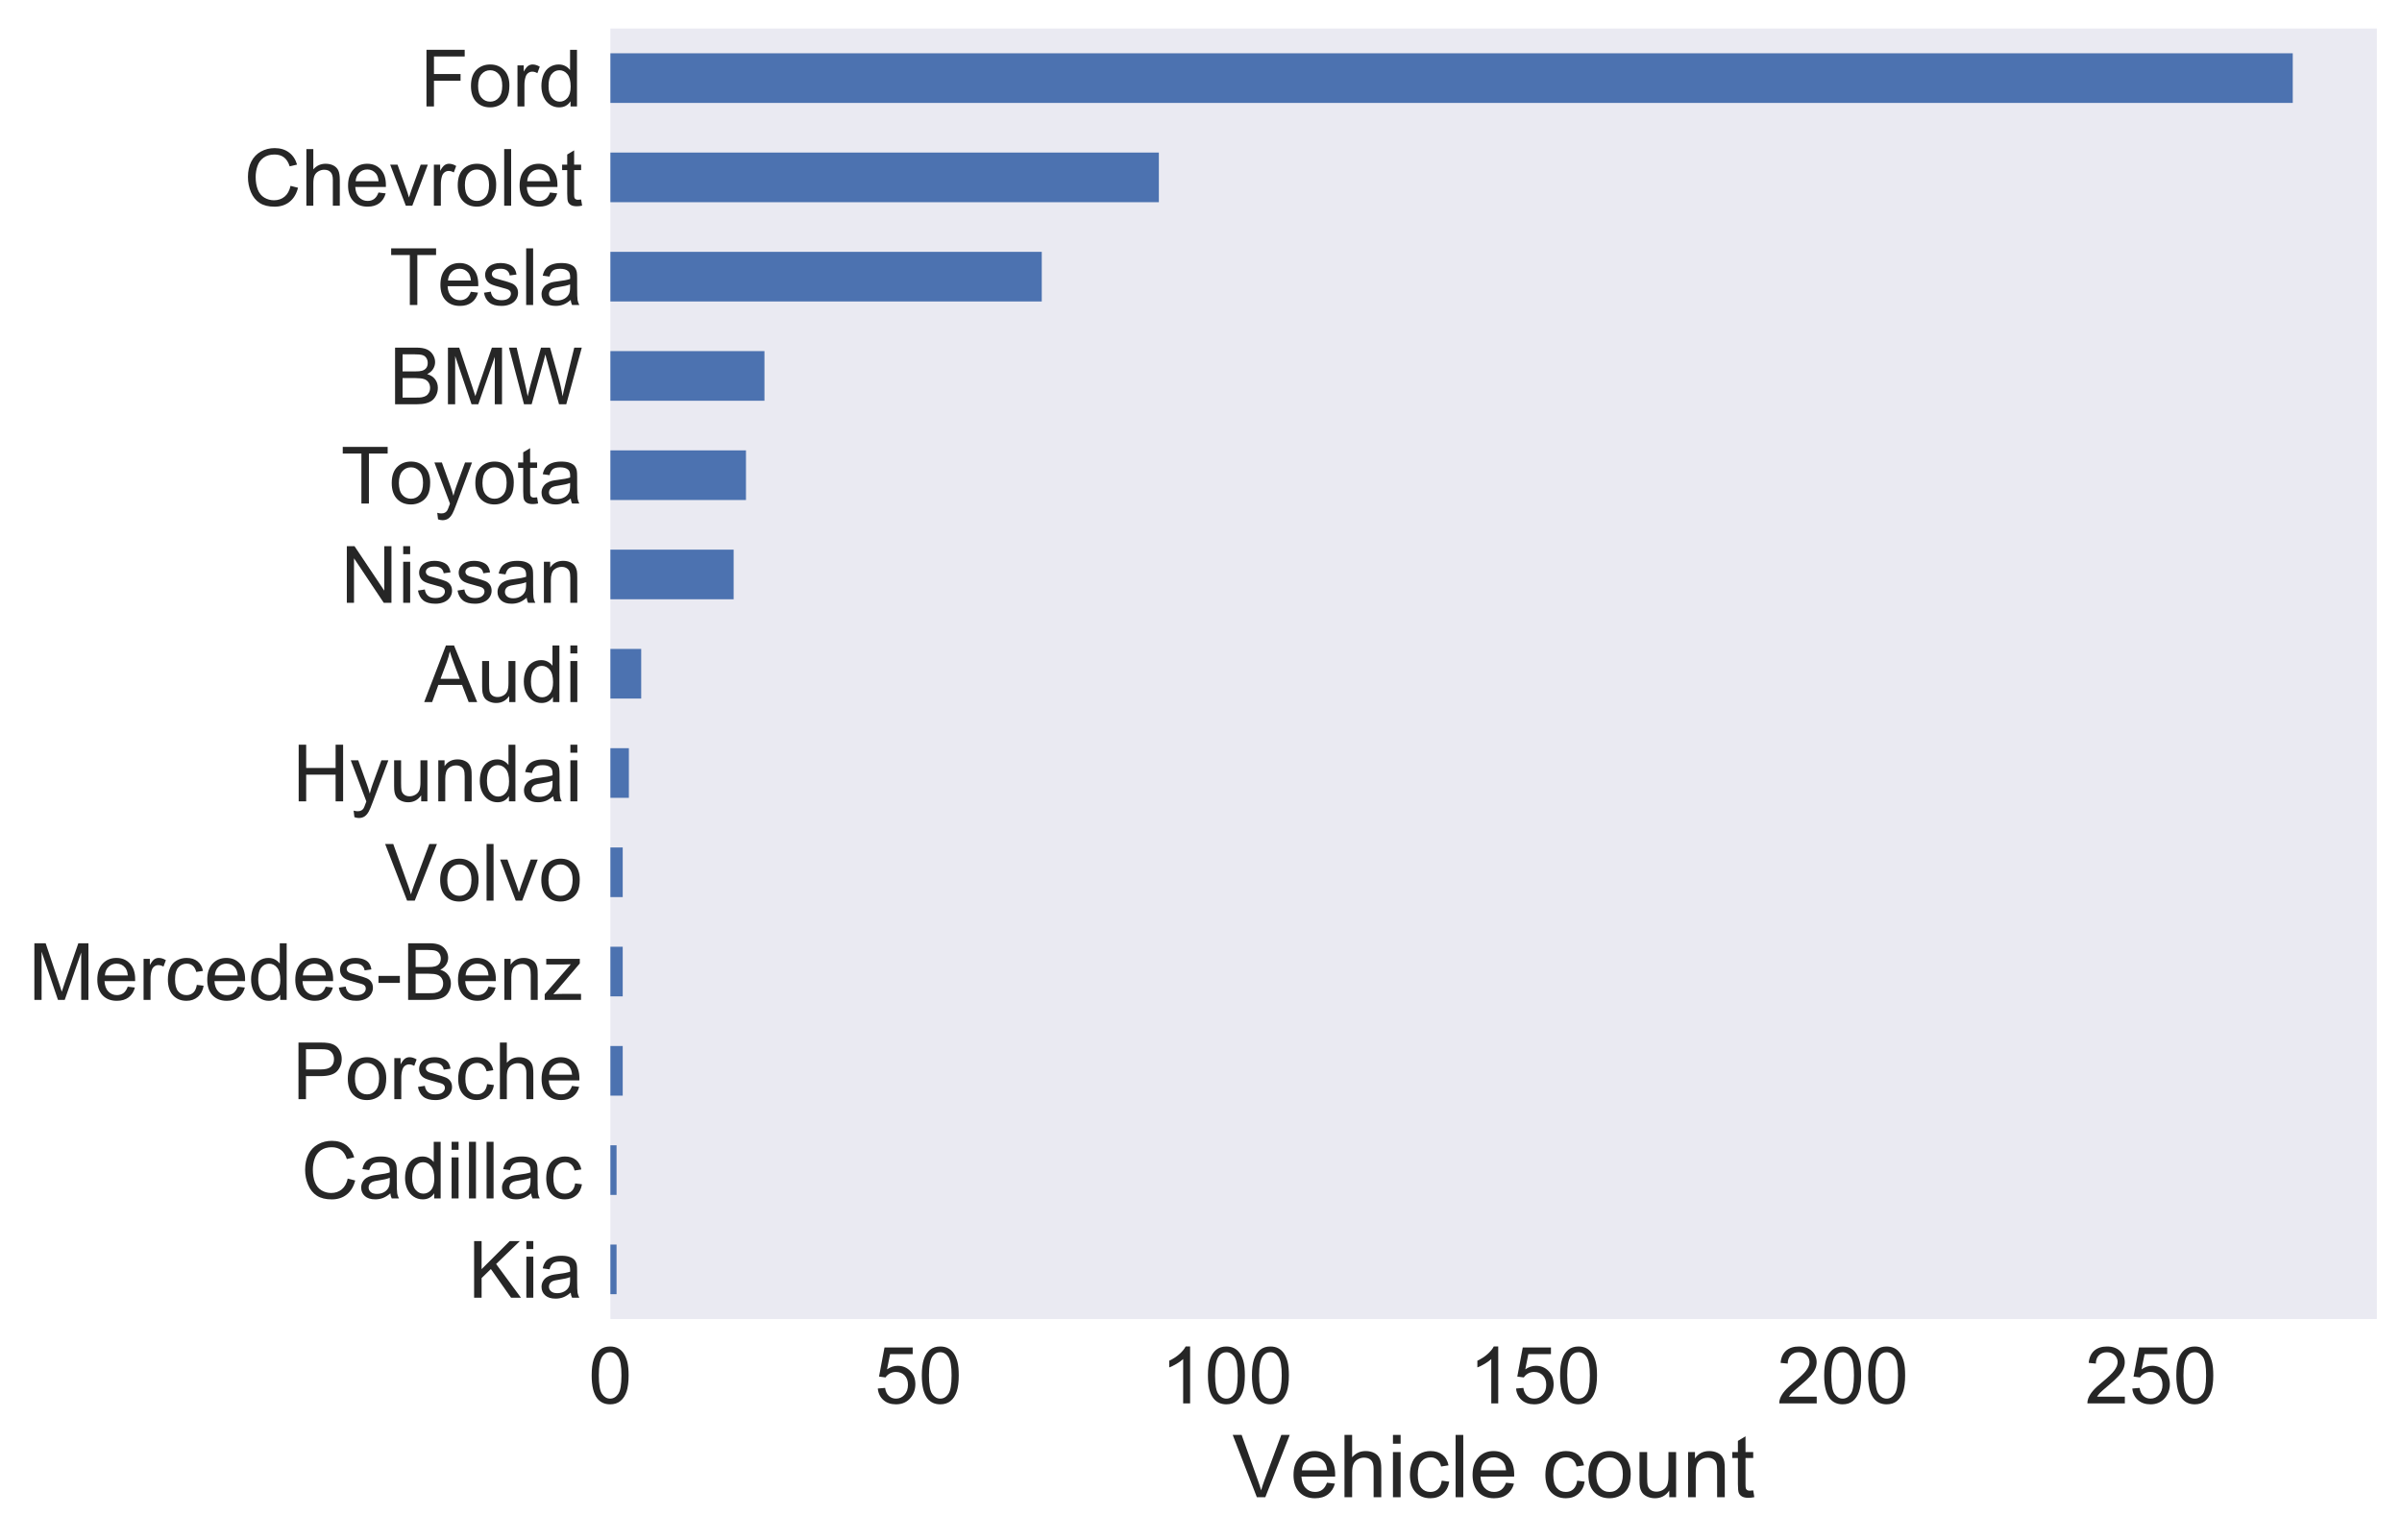
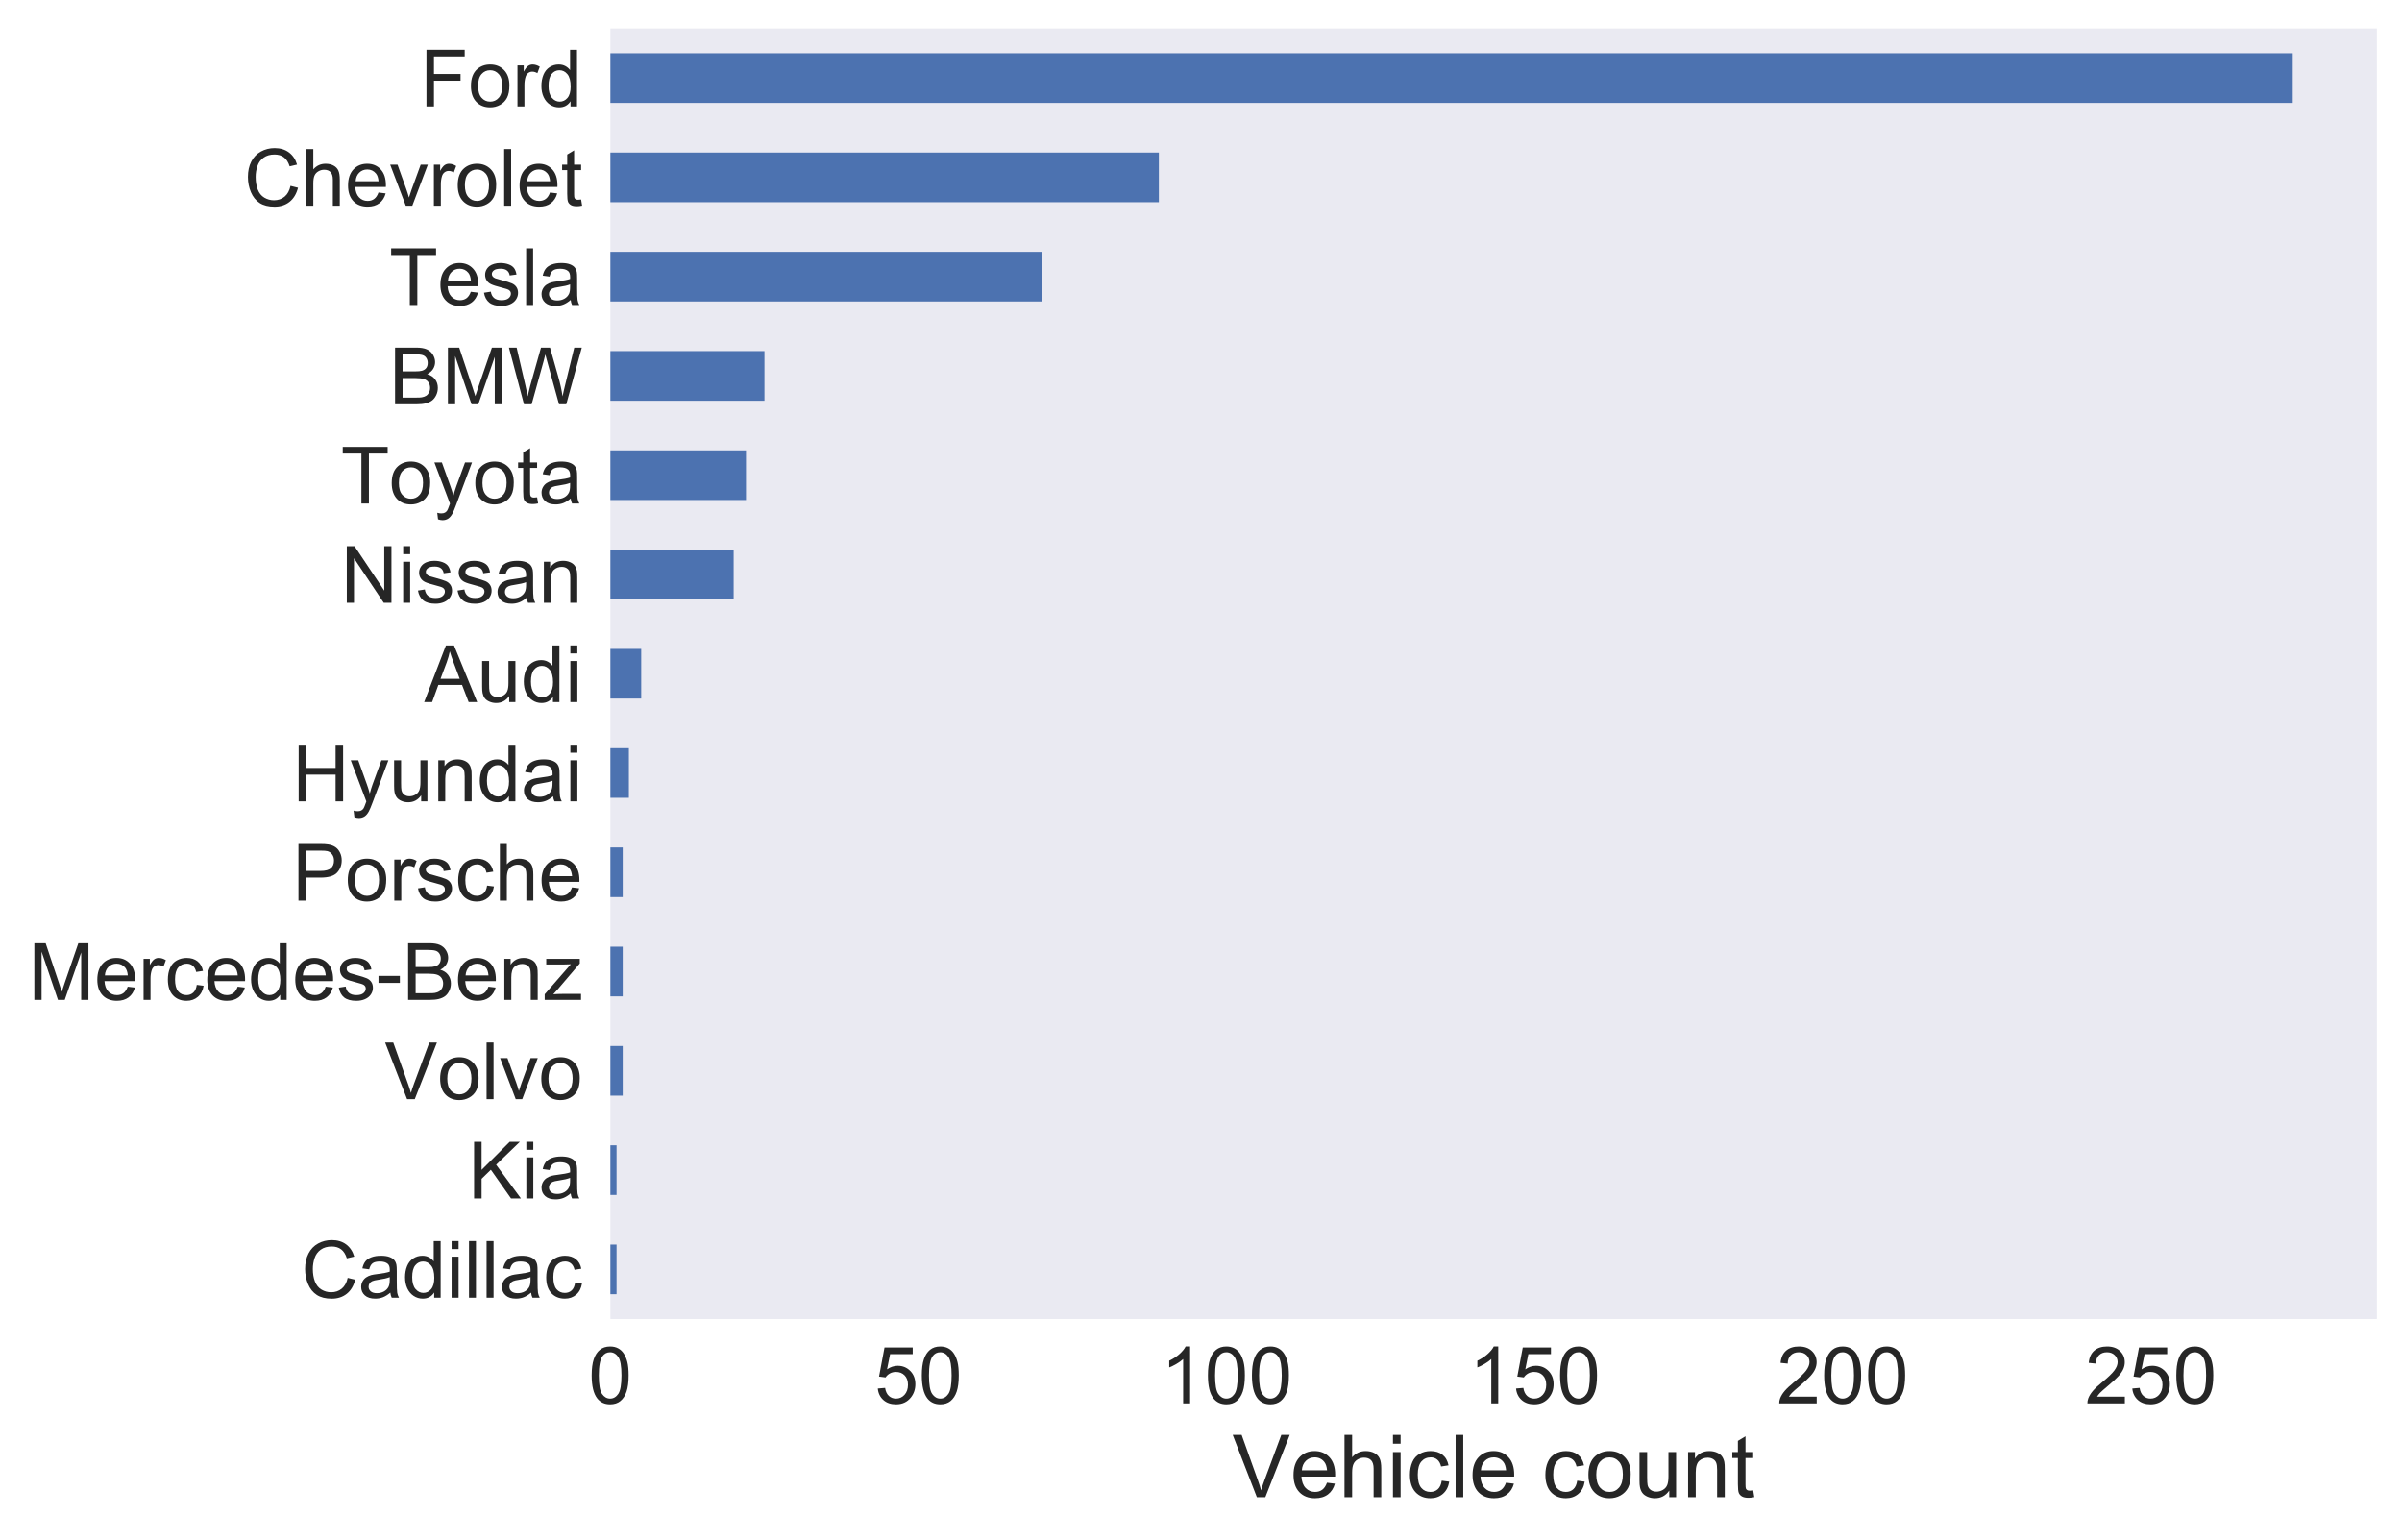
<svg xmlns="http://www.w3.org/2000/svg" xmlns:xlink="http://www.w3.org/1999/xlink" height="389pt" version="1.1" viewBox="0 0 607 389" width="607pt">
  <defs>
    <style type="text/css">
*{stroke-linecap:butt;stroke-linejoin:round;}
  </style>
  </defs>
  <g id="figure_1">
    <g id="patch_1">
      <path d="M 0 389.97  L 607.85 389.97  L 607.85 0  L 0 0  z " style="fill:#ffffff;" />
    </g>
    <g id="axes_1">
      <g id="patch_2">
        <path d="M 154.25 333.36  L 600.65 333.36  L 600.65 7.2  L 154.25 7.2  z " style="fill:#eaeaf2;" />
      </g>
      <g id="matplotlib.axis_1">
        <g id="xtick_1">
          <g id="line2d_1" />
          <g id="text_1">
            <defs>
              <path d="M 4.156 35.297  Q 4.156 48 6.766 55.734  Q 9.375 63.484 14.516 67.672  Q 19.672 71.875 27.484 71.875  Q 33.25 71.875 37.594 69.547  Q 41.938 67.234 44.766 62.859  Q 47.609 58.5 49.219 52.219  Q 50.828 45.953 50.828 35.297  Q 50.828 22.703 48.234 14.969  Q 45.656 7.234 40.5 3  Q 35.359 -1.219 27.484 -1.219  Q 17.141 -1.219 11.234 6.203  Q 4.156 15.141 4.156 35.297  z M 13.188 35.297  Q 13.188 17.672 17.312 11.828  Q 21.438 6 27.484 6  Q 33.547 6 37.672 11.859  Q 41.797 17.719 41.797 35.297  Q 41.797 52.984 37.672 58.781  Q 33.547 64.594 27.391 64.594  Q 21.344 64.594 17.719 59.469  Q 13.188 52.938 13.188 35.297  z " id="ArialMT-30" />
            </defs>
            <g style="fill:#262626;" transform="translate(148.6891 354.6756)scale(0.2 -0.2)">
              <use xlink:href="#ArialMT-30" />
            </g>
          </g>
        </g>
        <g id="xtick_2">
          <g id="line2d_2" />
          <g id="text_2">
            <defs>
              <path d="M 4.156 18.75  L 13.375 19.531  Q 14.406 12.797 18.141 9.391  Q 21.875 6 27.156 6  Q 33.5 6 37.891 10.781  Q 42.281 15.578 42.281 23.484  Q 42.281 31 38.062 35.344  Q 33.844 39.703 27 39.703  Q 22.75 39.703 19.328 37.766  Q 15.922 35.844 13.969 32.766  L 5.719 33.844  L 12.641 70.609  L 48.25 70.609  L 48.25 62.203  L 19.672 62.203  L 15.828 42.969  Q 22.266 47.469 29.344 47.469  Q 38.719 47.469 45.156 40.969  Q 51.609 34.469 51.609 24.266  Q 51.609 14.547 45.953 7.469  Q 39.062 -1.219 27.156 -1.219  Q 17.391 -1.219 11.203 4.25  Q 5.031 9.719 4.156 18.75  z " id="ArialMT-35" />
            </defs>
            <g style="fill:#262626;" transform="translate(220.9931 354.6756)scale(0.2 -0.2)">
              <use xlink:href="#ArialMT-35" />
              <use x="55.615" xlink:href="#ArialMT-30" />
            </g>
          </g>
        </g>
        <g id="xtick_3">
          <g id="line2d_3" />
          <g id="text_3">
            <defs>
              <path d="M 37.25 0  L 28.469 0  L 28.469 56  Q 25.297 52.984 20.141 49.953  Q 14.984 46.922 10.891 45.406  L 10.891 53.906  Q 18.266 57.375 23.781 62.297  Q 29.297 67.234 31.594 71.875  L 37.25 71.875  z " id="ArialMT-31" />
            </defs>
            <g style="fill:#262626;" transform="translate(293.2972 354.6756)scale(0.2 -0.2)">
              <use xlink:href="#ArialMT-31" />
              <use x="55.615" xlink:href="#ArialMT-30" />
              <use x="111.23" xlink:href="#ArialMT-30" />
            </g>
          </g>
        </g>
        <g id="xtick_4">
          <g id="line2d_4" />
          <g id="text_4">
            <g style="fill:#262626;" transform="translate(371.1622 354.6756)scale(0.2 -0.2)">
              <use xlink:href="#ArialMT-31" />
              <use x="55.615" xlink:href="#ArialMT-35" />
              <use x="111.23" xlink:href="#ArialMT-30" />
            </g>
          </g>
        </g>
        <g id="xtick_5">
          <g id="line2d_5" />
          <g id="text_5">
            <defs>
              <path d="M 50.344 8.453  L 50.344 0  L 3.031 0  Q 2.938 3.172 4.047 6.109  Q 5.859 10.938 9.828 15.625  Q 13.812 20.312 21.344 26.469  Q 33.016 36.031 37.109 41.625  Q 41.219 47.219 41.219 52.203  Q 41.219 57.422 37.469 61  Q 33.734 64.594 27.734 64.594  Q 21.391 64.594 17.578 60.781  Q 13.766 56.984 13.719 50.25  L 4.688 51.172  Q 5.609 61.281 11.656 66.578  Q 17.719 71.875 27.938 71.875  Q 38.234 71.875 44.234 66.156  Q 50.25 60.453 50.25 52  Q 50.25 47.703 48.484 43.547  Q 46.734 39.406 42.656 34.812  Q 38.578 30.219 29.109 22.219  Q 21.188 15.578 18.938 13.203  Q 16.703 10.844 15.234 8.453  z " id="ArialMT-32" />
            </defs>
            <g style="fill:#262626;" transform="translate(449.0272 354.6756)scale(0.2 -0.2)">
              <use xlink:href="#ArialMT-32" />
              <use x="55.615" xlink:href="#ArialMT-30" />
              <use x="111.23" xlink:href="#ArialMT-30" />
            </g>
          </g>
        </g>
        <g id="xtick_6">
          <g id="line2d_6" />
          <g id="text_6">
            <g style="fill:#262626;" transform="translate(526.8921 354.6756)scale(0.2 -0.2)">
              <use xlink:href="#ArialMT-32" />
              <use x="55.615" xlink:href="#ArialMT-35" />
              <use x="111.23" xlink:href="#ArialMT-30" />
            </g>
          </g>
        </g>
        <g id="text_7">
          <defs>
            <path d="M 28.172 0  L 0.438 71.578  L 10.688 71.578  L 29.297 19.578  Q 31.547 13.328 33.062 7.859  Q 34.719 13.719 36.922 19.578  L 56.25 71.578  L 65.922 71.578  L 37.891 0  z " id="ArialMT-56" />
            <path d="M 42.094 16.703  L 51.172 15.578  Q 49.031 7.625 43.219 3.219  Q 37.406 -1.172 28.375 -1.172  Q 17 -1.172 10.328 5.828  Q 3.656 12.844 3.656 25.484  Q 3.656 38.578 10.391 45.797  Q 17.141 53.031 27.875 53.031  Q 38.281 53.031 44.875 45.953  Q 51.469 38.875 51.469 26.031  Q 51.469 25.25 51.422 23.688  L 12.75 23.688  Q 13.234 15.141 17.578 10.594  Q 21.922 6.062 28.422 6.062  Q 33.25 6.062 36.672 8.594  Q 40.094 11.141 42.094 16.703  z M 13.234 30.906  L 42.188 30.906  Q 41.609 37.453 38.875 40.719  Q 34.672 45.797 27.984 45.797  Q 21.922 45.797 17.797 41.75  Q 13.672 37.703 13.234 30.906  z " id="ArialMT-65" />
            <path d="M 6.594 0  L 6.594 71.578  L 15.375 71.578  L 15.375 45.906  Q 21.531 53.031 30.906 53.031  Q 36.672 53.031 40.922 50.75  Q 45.172 48.484 47 44.484  Q 48.828 40.484 48.828 32.859  L 48.828 0  L 40.047 0  L 40.047 32.859  Q 40.047 39.453 37.188 42.453  Q 34.328 45.453 29.109 45.453  Q 25.203 45.453 21.75 43.422  Q 18.312 41.406 16.844 37.938  Q 15.375 34.469 15.375 28.375  L 15.375 0  z " id="ArialMT-68" />
            <path d="M 6.641 61.469  L 6.641 71.578  L 15.438 71.578  L 15.438 61.469  z M 6.641 0  L 6.641 51.859  L 15.438 51.859  L 15.438 0  z " id="ArialMT-69" />
            <path d="M 40.438 19  L 49.078 17.875  Q 47.656 8.938 41.812 3.875  Q 35.984 -1.172 27.484 -1.172  Q 16.844 -1.172 10.375 5.781  Q 3.906 12.75 3.906 25.734  Q 3.906 34.125 6.688 40.422  Q 9.469 46.734 15.156 49.875  Q 20.844 53.031 27.547 53.031  Q 35.984 53.031 41.359 48.75  Q 46.734 44.484 48.25 36.625  L 39.703 35.297  Q 38.484 40.531 35.375 43.156  Q 32.281 45.797 27.875 45.797  Q 21.234 45.797 17.078 41.031  Q 12.938 36.281 12.938 25.984  Q 12.938 15.531 16.938 10.797  Q 20.953 6.062 27.391 6.062  Q 32.562 6.062 36.031 9.234  Q 39.5 12.406 40.438 19  z " id="ArialMT-63" />
            <path d="M 6.391 0  L 6.391 71.578  L 15.188 71.578  L 15.188 0  z " id="ArialMT-6c" />
            <path id="ArialMT-20" />
            <path d="M 3.328 25.922  Q 3.328 40.328 11.328 47.266  Q 18.016 53.031 27.641 53.031  Q 38.328 53.031 45.109 46.016  Q 51.906 39.016 51.906 26.656  Q 51.906 16.656 48.906 10.906  Q 45.906 5.172 40.156 2  Q 34.422 -1.172 27.641 -1.172  Q 16.75 -1.172 10.031 5.812  Q 3.328 12.797 3.328 25.922  z M 12.359 25.922  Q 12.359 15.969 16.703 11.016  Q 21.047 6.062 27.641 6.062  Q 34.188 6.062 38.531 11.031  Q 42.875 16.016 42.875 26.219  Q 42.875 35.844 38.5 40.797  Q 34.125 45.75 27.641 45.75  Q 21.047 45.75 16.703 40.812  Q 12.359 35.891 12.359 25.922  z " id="ArialMT-6f" />
            <path d="M 40.578 0  L 40.578 7.625  Q 34.516 -1.172 24.125 -1.172  Q 19.531 -1.172 15.547 0.578  Q 11.578 2.344 9.641 5  Q 7.719 7.672 6.938 11.531  Q 6.391 14.109 6.391 19.734  L 6.391 51.859  L 15.188 51.859  L 15.188 23.094  Q 15.188 16.219 15.719 13.812  Q 16.547 10.359 19.234 8.375  Q 21.922 6.391 25.875 6.391  Q 29.828 6.391 33.297 8.422  Q 36.766 10.453 38.203 13.938  Q 39.656 17.438 39.656 24.078  L 39.656 51.859  L 48.438 51.859  L 48.438 0  z " id="ArialMT-75" />
            <path d="M 6.594 0  L 6.594 51.859  L 14.5 51.859  L 14.5 44.484  Q 20.219 53.031 31 53.031  Q 35.688 53.031 39.625 51.344  Q 43.562 49.656 45.516 46.922  Q 47.469 44.188 48.25 40.438  Q 48.734 37.984 48.734 31.891  L 48.734 0  L 39.938 0  L 39.938 31.547  Q 39.938 36.922 38.906 39.578  Q 37.891 42.234 35.281 43.812  Q 32.672 45.406 29.156 45.406  Q 23.531 45.406 19.453 41.844  Q 15.375 38.281 15.375 28.328  L 15.375 0  z " id="ArialMT-6e" />
            <path d="M 25.781 7.859  L 27.047 0.094  Q 23.344 -0.688 20.406 -0.688  Q 15.625 -0.688 12.984 0.828  Q 10.359 2.344 9.281 4.812  Q 8.203 7.281 8.203 15.188  L 8.203 45.016  L 1.766 45.016  L 1.766 51.859  L 8.203 51.859  L 8.203 64.703  L 16.938 69.969  L 16.938 51.859  L 25.781 51.859  L 25.781 45.016  L 16.938 45.016  L 16.938 14.703  Q 16.938 10.938 17.406 9.859  Q 17.875 8.797 18.922 8.156  Q 19.969 7.516 21.922 7.516  Q 23.391 7.516 25.781 7.859  z " id="ArialMT-74" />
          </defs>
          <g style="fill:#262626;" transform="translate(311.4191 378.3978)scale(0.22 -0.22)">
            <use xlink:href="#ArialMT-56" />
            <use x="66.621" xlink:href="#ArialMT-65" />
            <use x="122.236" xlink:href="#ArialMT-68" />
            <use x="177.852" xlink:href="#ArialMT-69" />
            <use x="200.068" xlink:href="#ArialMT-63" />
            <use x="250.068" xlink:href="#ArialMT-6c" />
            <use x="272.285" xlink:href="#ArialMT-65" />
            <use x="327.9" xlink:href="#ArialMT-20" />
            <use x="355.684" xlink:href="#ArialMT-63" />
            <use x="405.684" xlink:href="#ArialMT-6f" />
            <use x="461.299" xlink:href="#ArialMT-75" />
            <use x="516.914" xlink:href="#ArialMT-6e" />
            <use x="572.529" xlink:href="#ArialMT-74" />
          </g>
        </g>
      </g>
      <g id="matplotlib.axis_2">
        <g id="ytick_1">
          <g id="line2d_7" />
          <g id="text_8">
            <defs>
-               <path d="M 7.328 0  L 7.328 71.578  L 16.797 71.578  L 16.797 36.078  L 52.344 71.578  L 65.188 71.578  L 35.156 42.578  L 66.5 0  L 54 0  L 28.516 36.234  L 16.797 24.812  L 16.797 0  z " id="ArialMT-4b" />
+               <path d="M 58.797 25.094  L 68.266 22.703  Q 65.281 11.031 57.547 4.906  Q 49.812 -1.219 38.625 -1.219  Q 27.047 -1.219 19.797 3.484  Q 12.547 8.203 8.766 17.141  Q 4.984 26.078 4.984 36.328  Q 4.984 47.516 9.25 55.828  Q 13.531 64.156 21.406 68.469  Q 29.297 72.797 38.766 72.797  Q 49.516 72.797 56.828 67.328  Q 64.156 61.859 67.047 51.953  L 57.719 49.75  Q 55.219 57.562 50.484 61.125  Q 45.75 64.703 38.578 64.703  Q 30.328 64.703 24.781 60.734  Q 19.234 56.781 16.984 50.109  Q 14.75 43.453 14.75 36.375  Q 14.75 27.25 17.406 20.438  Q 20.062 13.625 25.672 10.25  Q 31.297 6.891 37.844 6.891  Q 45.797 6.891 51.312 11.469  Q 56.844 16.062 58.797 25.094  z " id="ArialMT-43" />
              <path d="M 40.438 6.391  Q 35.547 2.25 31.031 0.531  Q 26.516 -1.172 21.344 -1.172  Q 12.797 -1.172 8.203 3  Q 3.609 7.172 3.609 13.672  Q 3.609 17.484 5.344 20.625  Q 7.078 23.781 9.891 25.688  Q 12.703 27.594 16.219 28.562  Q 18.797 29.25 24.031 29.891  Q 34.672 31.156 39.703 32.906  Q 39.75 34.719 39.75 35.203  Q 39.75 40.578 37.25 42.781  Q 33.891 45.75 27.25 45.75  Q 21.047 45.75 18.094 43.578  Q 15.141 41.406 13.719 35.891  L 5.125 37.062  Q 6.297 42.578 8.984 45.969  Q 11.672 49.359 16.75 51.188  Q 21.828 53.031 28.516 53.031  Q 35.156 53.031 39.297 51.469  Q 43.453 49.906 45.406 47.531  Q 47.359 45.172 48.141 41.547  Q 48.578 39.312 48.578 33.453  L 48.578 21.734  Q 48.578 9.469 49.141 6.219  Q 49.703 2.984 51.375 0  L 42.188 0  Q 40.828 2.734 40.438 6.391  z M 39.703 26.031  Q 34.906 24.078 25.344 22.703  Q 19.922 21.922 17.672 20.938  Q 15.438 19.969 14.203 18.094  Q 12.984 16.219 12.984 13.922  Q 12.984 10.406 15.641 8.062  Q 18.312 5.719 23.438 5.719  Q 28.516 5.719 32.469 7.938  Q 36.422 10.156 38.281 14.016  Q 39.703 17 39.703 22.797  z " id="ArialMT-61" />
-             </defs>
-             <g style="fill:#262626;" transform="translate(118.3438 327.9732)scale(0.2 -0.2)">
-               <use xlink:href="#ArialMT-4b" />
-               <use x="66.699" xlink:href="#ArialMT-69" />
-               <use x="88.916" xlink:href="#ArialMT-61" />
-             </g>
-           </g>
-         </g>
-         <g id="ytick_2">
-           <g id="line2d_8" />
-           <g id="text_9">
-             <defs>
-               <path d="M 58.797 25.094  L 68.266 22.703  Q 65.281 11.031 57.547 4.906  Q 49.812 -1.219 38.625 -1.219  Q 27.047 -1.219 19.797 3.484  Q 12.547 8.203 8.766 17.141  Q 4.984 26.078 4.984 36.328  Q 4.984 47.516 9.25 55.828  Q 13.531 64.156 21.406 68.469  Q 29.297 72.797 38.766 72.797  Q 49.516 72.797 56.828 67.328  Q 64.156 61.859 67.047 51.953  L 57.719 49.75  Q 55.219 57.562 50.484 61.125  Q 45.75 64.703 38.578 64.703  Q 30.328 64.703 24.781 60.734  Q 19.234 56.781 16.984 50.109  Q 14.75 43.453 14.75 36.375  Q 14.75 27.25 17.406 20.438  Q 20.062 13.625 25.672 10.25  Q 31.297 6.891 37.844 6.891  Q 45.797 6.891 51.312 11.469  Q 56.844 16.062 58.797 25.094  z " id="ArialMT-43" />
              <path d="M 40.234 0  L 40.234 6.547  Q 35.297 -1.172 25.734 -1.172  Q 19.531 -1.172 14.328 2.25  Q 9.125 5.672 6.266 11.797  Q 3.422 17.922 3.422 25.875  Q 3.422 33.641 6 39.969  Q 8.594 46.297 13.766 49.656  Q 18.953 53.031 25.344 53.031  Q 30.031 53.031 33.688 51.047  Q 37.359 49.078 39.656 45.906  L 39.656 71.578  L 48.391 71.578  L 48.391 0  z M 12.453 25.875  Q 12.453 15.922 16.641 10.984  Q 20.844 6.062 26.562 6.062  Q 32.328 6.062 36.344 10.766  Q 40.375 15.484 40.375 25.141  Q 40.375 35.797 36.266 40.766  Q 32.172 45.75 26.172 45.75  Q 20.312 45.75 16.375 40.969  Q 12.453 36.188 12.453 25.875  z " id="ArialMT-64" />
            </defs>
-             <g style="fill:#262626;" transform="translate(76.10938 302.884)scale(0.2 -0.2)">
+             <g style="fill:#262626;" transform="translate(76.10938 327.9732)scale(0.2 -0.2)">
              <use xlink:href="#ArialMT-43" />
              <use x="72.217" xlink:href="#ArialMT-61" />
              <use x="127.832" xlink:href="#ArialMT-64" />
              <use x="183.447" xlink:href="#ArialMT-69" />
              <use x="205.664" xlink:href="#ArialMT-6c" />
              <use x="227.881" xlink:href="#ArialMT-6c" />
              <use x="250.098" xlink:href="#ArialMT-61" />
              <use x="305.713" xlink:href="#ArialMT-63" />
            </g>
          </g>
        </g>
+         <g id="ytick_2">
+           <g id="line2d_8" />
+           <g id="text_9">
+             <defs>
+               <path d="M 7.328 0  L 7.328 71.578  L 16.797 71.578  L 16.797 36.078  L 52.344 71.578  L 65.188 71.578  L 35.156 42.578  L 66.5 0  L 54 0  L 28.516 36.234  L 16.797 24.812  L 16.797 0  z " id="ArialMT-4b" />
+             </defs>
+             <g style="fill:#262626;" transform="translate(118.3438 302.884)scale(0.2 -0.2)">
+               <use xlink:href="#ArialMT-4b" />
+               <use x="66.699" xlink:href="#ArialMT-69" />
+               <use x="88.916" xlink:href="#ArialMT-61" />
+             </g>
+           </g>
+         </g>
        <g id="ytick_3">
          <g id="line2d_9" />
          <g id="text_10">
            <defs>
-               <path d="M 7.719 0  L 7.719 71.578  L 34.719 71.578  Q 41.844 71.578 45.609 70.906  Q 50.875 70.016 54.438 67.547  Q 58.016 65.094 60.188 60.641  Q 62.359 56.203 62.359 50.875  Q 62.359 41.75 56.547 35.422  Q 50.734 29.109 35.547 29.109  L 17.188 29.109  L 17.188 0  z M 17.188 37.547  L 35.688 37.547  Q 44.875 37.547 48.734 40.969  Q 52.594 44.391 52.594 50.594  Q 52.594 55.078 50.312 58.266  Q 48.047 61.469 44.344 62.5  Q 41.938 63.141 35.5 63.141  L 17.188 63.141  z " id="ArialMT-50" />
-               <path d="M 6.5 0  L 6.5 51.859  L 14.406 51.859  L 14.406 44  Q 17.438 49.516 20 51.266  Q 22.562 53.031 25.641 53.031  Q 30.078 53.031 34.672 50.203  L 31.641 42.047  Q 28.422 43.953 25.203 43.953  Q 22.312 43.953 20.016 42.219  Q 17.719 40.484 16.75 37.406  Q 15.281 32.719 15.281 27.156  L 15.281 0  z " id="ArialMT-72" />
-               <path d="M 3.078 15.484  L 11.766 16.844  Q 12.5 11.625 15.844 8.844  Q 19.188 6.062 25.203 6.062  Q 31.25 6.062 34.172 8.516  Q 37.109 10.984 37.109 14.312  Q 37.109 17.281 34.516 19  Q 32.719 20.172 25.531 21.969  Q 15.875 24.422 12.141 26.203  Q 8.406 27.984 6.469 31.125  Q 4.547 34.281 4.547 38.094  Q 4.547 41.547 6.125 44.5  Q 7.719 47.469 10.453 49.422  Q 12.5 50.922 16.031 51.969  Q 19.578 53.031 23.641 53.031  Q 29.734 53.031 34.344 51.266  Q 38.969 49.516 41.156 46.5  Q 43.359 43.5 44.188 38.484  L 35.594 37.312  Q 35.016 41.312 32.203 43.547  Q 29.391 45.797 24.266 45.797  Q 18.219 45.797 15.625 43.797  Q 13.031 41.797 13.031 39.109  Q 13.031 37.406 14.109 36.031  Q 15.188 34.625 17.484 33.688  Q 18.797 33.203 25.25 31.453  Q 34.578 28.953 38.25 27.359  Q 41.938 25.781 44.031 22.75  Q 46.141 19.734 46.141 15.234  Q 46.141 10.844 43.578 6.953  Q 41.016 3.078 36.172 0.953  Q 31.344 -1.172 25.25 -1.172  Q 15.141 -1.172 9.844 3.031  Q 4.547 7.234 3.078 15.484  z " id="ArialMT-73" />
-             </defs>
-             <g style="fill:#262626;" transform="translate(73.88438 277.7947)scale(0.2 -0.2)">
-               <use xlink:href="#ArialMT-50" />
-               <use x="66.699" xlink:href="#ArialMT-6f" />
-               <use x="122.314" xlink:href="#ArialMT-72" />
-               <use x="155.615" xlink:href="#ArialMT-73" />
-               <use x="205.615" xlink:href="#ArialMT-63" />
-               <use x="255.615" xlink:href="#ArialMT-68" />
-               <use x="311.23" xlink:href="#ArialMT-65" />
+               <path d="M 21 0  L 1.266 51.859  L 10.547 51.859  L 21.688 20.797  Q 23.484 15.766 25 10.359  Q 26.172 14.453 28.266 20.219  L 39.797 51.859  L 48.828 51.859  L 29.203 0  z " id="ArialMT-76" />
+             </defs>
+             <g style="fill:#262626;" transform="translate(97.2375 277.7947)scale(0.2 -0.2)">
+               <use xlink:href="#ArialMT-56" />
+               <use x="66.621" xlink:href="#ArialMT-6f" />
+               <use x="122.236" xlink:href="#ArialMT-6c" />
+               <use x="144.453" xlink:href="#ArialMT-76" />
+               <use x="194.453" xlink:href="#ArialMT-6f" />
            </g>
          </g>
        </g>
        <g id="ytick_4">
          <g id="line2d_10" />
          <g id="text_11">
            <defs>
              <path d="M 7.422 0  L 7.422 71.578  L 21.688 71.578  L 38.625 20.906  Q 40.969 13.812 42.047 10.297  Q 43.266 14.203 45.844 21.781  L 62.984 71.578  L 75.734 71.578  L 75.734 0  L 66.609 0  L 66.609 59.906  L 45.797 0  L 37.25 0  L 16.547 60.938  L 16.547 0  z " id="ArialMT-4d" />
+               <path d="M 6.5 0  L 6.5 51.859  L 14.406 51.859  L 14.406 44  Q 17.438 49.516 20 51.266  Q 22.562 53.031 25.641 53.031  Q 30.078 53.031 34.672 50.203  L 31.641 42.047  Q 28.422 43.953 25.203 43.953  Q 22.312 43.953 20.016 42.219  Q 17.719 40.484 16.75 37.406  Q 15.281 32.719 15.281 27.156  L 15.281 0  z " id="ArialMT-72" />
+               <path d="M 3.078 15.484  L 11.766 16.844  Q 12.5 11.625 15.844 8.844  Q 19.188 6.062 25.203 6.062  Q 31.25 6.062 34.172 8.516  Q 37.109 10.984 37.109 14.312  Q 37.109 17.281 34.516 19  Q 32.719 20.172 25.531 21.969  Q 15.875 24.422 12.141 26.203  Q 8.406 27.984 6.469 31.125  Q 4.547 34.281 4.547 38.094  Q 4.547 41.547 6.125 44.5  Q 7.719 47.469 10.453 49.422  Q 12.5 50.922 16.031 51.969  Q 19.578 53.031 23.641 53.031  Q 29.734 53.031 34.344 51.266  Q 38.969 49.516 41.156 46.5  Q 43.359 43.5 44.188 38.484  L 35.594 37.312  Q 35.016 41.312 32.203 43.547  Q 29.391 45.797 24.266 45.797  Q 18.219 45.797 15.625 43.797  Q 13.031 41.797 13.031 39.109  Q 13.031 37.406 14.109 36.031  Q 15.188 34.625 17.484 33.688  Q 18.797 33.203 25.25 31.453  Q 34.578 28.953 38.25 27.359  Q 41.938 25.781 44.031 22.75  Q 46.141 19.734 46.141 15.234  Q 46.141 10.844 43.578 6.953  Q 41.016 3.078 36.172 0.953  Q 31.344 -1.172 25.25 -1.172  Q 15.141 -1.172 9.844 3.031  Q 4.547 7.234 3.078 15.484  z " id="ArialMT-73" />
              <path d="M 3.172 21.484  L 3.172 30.328  L 30.172 30.328  L 30.172 21.484  z " id="ArialMT-2d" />
              <path d="M 7.328 0  L 7.328 71.578  L 34.188 71.578  Q 42.391 71.578 47.344 69.406  Q 52.297 67.234 55.094 62.719  Q 57.906 58.203 57.906 53.266  Q 57.906 48.688 55.422 44.625  Q 52.938 40.578 47.906 38.094  Q 54.391 36.188 57.875 31.594  Q 61.375 27 61.375 20.75  Q 61.375 15.719 59.25 11.391  Q 57.125 7.078 54 4.734  Q 50.875 2.391 46.156 1.188  Q 41.453 0 34.625 0  z M 16.797 41.5  L 32.281 41.5  Q 38.578 41.5 41.312 42.328  Q 44.922 43.406 46.75 45.891  Q 48.578 48.391 48.578 52.156  Q 48.578 55.719 46.875 58.422  Q 45.172 61.141 41.984 62.141  Q 38.812 63.141 31.109 63.141  L 16.797 63.141  z M 16.797 8.453  L 34.625 8.453  Q 39.203 8.453 41.062 8.797  Q 44.344 9.375 46.531 10.734  Q 48.734 12.109 50.141 14.719  Q 51.562 17.328 51.562 20.75  Q 51.562 24.75 49.516 27.703  Q 47.469 30.672 43.828 31.859  Q 40.188 33.062 33.344 33.062  L 16.797 33.062  z " id="ArialMT-42" />
              <path d="M 1.953 0  L 1.953 7.125  L 34.969 45.016  Q 29.344 44.734 25.047 44.734  L 3.906 44.734  L 3.906 51.859  L 46.297 51.859  L 46.297 46.047  L 18.219 13.141  L 12.797 7.125  Q 18.703 7.562 23.875 7.562  L 47.859 7.562  L 47.859 0  z " id="ArialMT-7a" />
            </defs>
            <g style="fill:#262626;" transform="translate(7.2 252.7055)scale(0.2 -0.2)">
              <use xlink:href="#ArialMT-4d" />
              <use x="83.301" xlink:href="#ArialMT-65" />
              <use x="138.916" xlink:href="#ArialMT-72" />
              <use x="172.217" xlink:href="#ArialMT-63" />
              <use x="222.217" xlink:href="#ArialMT-65" />
              <use x="277.832" xlink:href="#ArialMT-64" />
              <use x="333.447" xlink:href="#ArialMT-65" />
              <use x="389.062" xlink:href="#ArialMT-73" />
              <use x="439.062" xlink:href="#ArialMT-2d" />
              <use x="472.363" xlink:href="#ArialMT-42" />
              <use x="539.062" xlink:href="#ArialMT-65" />
              <use x="594.678" xlink:href="#ArialMT-6e" />
              <use x="650.293" xlink:href="#ArialMT-7a" />
            </g>
          </g>
        </g>
        <g id="ytick_5">
          <g id="line2d_11" />
          <g id="text_12">
            <defs>
-               <path d="M 21 0  L 1.266 51.859  L 10.547 51.859  L 21.688 20.797  Q 23.484 15.766 25 10.359  Q 26.172 14.453 28.266 20.219  L 39.797 51.859  L 48.828 51.859  L 29.203 0  z " id="ArialMT-76" />
-             </defs>
-             <g style="fill:#262626;" transform="translate(97.2375 227.6163)scale(0.2 -0.2)">
-               <use xlink:href="#ArialMT-56" />
-               <use x="66.621" xlink:href="#ArialMT-6f" />
-               <use x="122.236" xlink:href="#ArialMT-6c" />
-               <use x="144.453" xlink:href="#ArialMT-76" />
-               <use x="194.453" xlink:href="#ArialMT-6f" />
+               <path d="M 7.719 0  L 7.719 71.578  L 34.719 71.578  Q 41.844 71.578 45.609 70.906  Q 50.875 70.016 54.438 67.547  Q 58.016 65.094 60.188 60.641  Q 62.359 56.203 62.359 50.875  Q 62.359 41.75 56.547 35.422  Q 50.734 29.109 35.547 29.109  L 17.188 29.109  L 17.188 0  z M 17.188 37.547  L 35.688 37.547  Q 44.875 37.547 48.734 40.969  Q 52.594 44.391 52.594 50.594  Q 52.594 55.078 50.312 58.266  Q 48.047 61.469 44.344 62.5  Q 41.938 63.141 35.5 63.141  L 17.188 63.141  z " id="ArialMT-50" />
+             </defs>
+             <g style="fill:#262626;" transform="translate(73.88438 227.6163)scale(0.2 -0.2)">
+               <use xlink:href="#ArialMT-50" />
+               <use x="66.699" xlink:href="#ArialMT-6f" />
+               <use x="122.314" xlink:href="#ArialMT-72" />
+               <use x="155.615" xlink:href="#ArialMT-73" />
+               <use x="205.615" xlink:href="#ArialMT-63" />
+               <use x="255.615" xlink:href="#ArialMT-68" />
+               <use x="311.23" xlink:href="#ArialMT-65" />
            </g>
          </g>
        </g>
        <g id="ytick_6">
          <g id="line2d_12" />
          <g id="text_13">
            <defs>
              <path d="M 8.016 0  L 8.016 71.578  L 17.484 71.578  L 17.484 42.188  L 54.688 42.188  L 54.688 71.578  L 64.156 71.578  L 64.156 0  L 54.688 0  L 54.688 33.734  L 17.484 33.734  L 17.484 0  z " id="ArialMT-48" />
              <path d="M 6.203 -19.969  L 5.219 -11.719  Q 8.109 -12.5 10.25 -12.5  Q 13.188 -12.5 14.938 -11.516  Q 16.703 -10.547 17.828 -8.797  Q 18.656 -7.469 20.516 -2.25  Q 20.75 -1.516 21.297 -0.094  L 1.609 51.859  L 11.078 51.859  L 21.875 21.828  Q 23.969 16.109 25.641 9.812  Q 27.156 15.875 29.25 21.625  L 40.328 51.859  L 49.125 51.859  L 29.391 -0.875  Q 26.219 -9.422 24.469 -12.641  Q 22.125 -17 19.094 -19.016  Q 16.062 -21.047 11.859 -21.047  Q 9.328 -21.047 6.203 -19.969  z " id="ArialMT-79" />
            </defs>
            <g style="fill:#262626;" transform="translate(73.875 202.527)scale(0.2 -0.2)">
              <use xlink:href="#ArialMT-48" />
              <use x="72.217" xlink:href="#ArialMT-79" />
              <use x="122.217" xlink:href="#ArialMT-75" />
              <use x="177.832" xlink:href="#ArialMT-6e" />
              <use x="233.447" xlink:href="#ArialMT-64" />
              <use x="289.062" xlink:href="#ArialMT-61" />
              <use x="344.678" xlink:href="#ArialMT-69" />
            </g>
          </g>
        </g>
        <g id="ytick_7">
          <g id="line2d_13" />
          <g id="text_14">
            <defs>
              <path d="M -0.141 0  L 27.344 71.578  L 37.547 71.578  L 66.844 0  L 56.062 0  L 47.703 21.688  L 17.781 21.688  L 9.906 0  z M 20.516 29.391  L 44.781 29.391  L 37.312 49.219  Q 33.891 58.25 32.234 64.062  Q 30.859 57.172 28.375 50.391  z " id="ArialMT-41" />
            </defs>
            <g style="fill:#262626;" transform="translate(107.2219 177.4378)scale(0.2 -0.2)">
              <use xlink:href="#ArialMT-41" />
              <use x="66.699" xlink:href="#ArialMT-75" />
              <use x="122.314" xlink:href="#ArialMT-64" />
              <use x="177.93" xlink:href="#ArialMT-69" />
            </g>
          </g>
        </g>
        <g id="ytick_8">
          <g id="line2d_14" />
          <g id="text_15">
            <defs>
              <path d="M 7.625 0  L 7.625 71.578  L 17.328 71.578  L 54.938 15.375  L 54.938 71.578  L 64.016 71.578  L 64.016 0  L 54.297 0  L 16.703 56.25  L 16.703 0  z " id="ArialMT-4e" />
            </defs>
            <g style="fill:#262626;" transform="translate(86.11875 152.3486)scale(0.2 -0.2)">
              <use xlink:href="#ArialMT-4e" />
              <use x="72.217" xlink:href="#ArialMT-69" />
              <use x="94.434" xlink:href="#ArialMT-73" />
              <use x="144.434" xlink:href="#ArialMT-73" />
              <use x="194.434" xlink:href="#ArialMT-61" />
              <use x="250.049" xlink:href="#ArialMT-6e" />
            </g>
          </g>
        </g>
        <g id="ytick_9">
          <g id="line2d_15" />
          <g id="text_16">
            <defs>
              <path d="M 25.922 0  L 25.922 63.141  L 2.344 63.141  L 2.344 71.578  L 59.078 71.578  L 59.078 63.141  L 35.406 63.141  L 35.406 0  z " id="ArialMT-54" />
            </defs>
            <g style="fill:#262626;" transform="translate(86.14687 127.2594)scale(0.2 -0.2)">
              <use xlink:href="#ArialMT-54" />
              <use x="60.912" xlink:href="#ArialMT-6f" />
              <use x="116.527" xlink:href="#ArialMT-79" />
              <use x="166.527" xlink:href="#ArialMT-6f" />
              <use x="222.143" xlink:href="#ArialMT-74" />
              <use x="249.926" xlink:href="#ArialMT-61" />
            </g>
          </g>
        </g>
        <g id="ytick_10">
          <g id="line2d_16" />
          <g id="text_17">
            <defs>
              <path d="M 20.219 0  L 1.219 71.578  L 10.938 71.578  L 21.828 24.656  Q 23.578 17.281 24.859 10.016  Q 27.594 21.484 28.078 23.25  L 41.703 71.578  L 53.125 71.578  L 63.375 35.359  Q 67.234 21.875 68.953 10.016  Q 70.312 16.797 72.516 25.594  L 83.734 71.578  L 93.266 71.578  L 73.641 0  L 64.5 0  L 49.422 54.547  Q 47.516 61.375 47.172 62.938  Q 46.047 58.016 45.062 54.547  L 29.891 0  z " id="ArialMT-57" />
            </defs>
            <g style="fill:#262626;" transform="translate(98.37188 102.1701)scale(0.2 -0.2)">
              <use xlink:href="#ArialMT-42" />
              <use x="66.699" xlink:href="#ArialMT-4d" />
              <use x="150" xlink:href="#ArialMT-57" />
            </g>
          </g>
        </g>
        <g id="ytick_11">
          <g id="line2d_17" />
          <g id="text_18">
            <g style="fill:#262626;" transform="translate(98.38125 77.08089)scale(0.2 -0.2)">
              <use xlink:href="#ArialMT-54" />
              <use x="60.912" xlink:href="#ArialMT-65" />
              <use x="116.527" xlink:href="#ArialMT-73" />
              <use x="166.527" xlink:href="#ArialMT-6c" />
              <use x="188.744" xlink:href="#ArialMT-61" />
            </g>
          </g>
        </g>
        <g id="ytick_12">
          <g id="line2d_18" />
          <g id="text_19">
            <g style="fill:#262626;" transform="translate(61.65937 51.99166)scale(0.2 -0.2)">
              <use xlink:href="#ArialMT-43" />
              <use x="72.217" xlink:href="#ArialMT-68" />
              <use x="127.832" xlink:href="#ArialMT-65" />
              <use x="183.447" xlink:href="#ArialMT-76" />
              <use x="233.447" xlink:href="#ArialMT-72" />
              <use x="266.748" xlink:href="#ArialMT-6f" />
              <use x="322.363" xlink:href="#ArialMT-6c" />
              <use x="344.58" xlink:href="#ArialMT-65" />
              <use x="400.195" xlink:href="#ArialMT-74" />
            </g>
          </g>
        </g>
        <g id="ytick_13">
          <g id="line2d_19" />
          <g id="text_20">
            <defs>
              <path d="M 8.203 0  L 8.203 71.578  L 56.5 71.578  L 56.5 63.141  L 17.672 63.141  L 17.672 40.969  L 51.266 40.969  L 51.266 32.516  L 17.672 32.516  L 17.672 0  z " id="ArialMT-46" />
            </defs>
            <g style="fill:#262626;" transform="translate(106.1312 26.90243)scale(0.2 -0.2)">
              <use xlink:href="#ArialMT-46" />
              <use x="61.084" xlink:href="#ArialMT-6f" />
              <use x="116.699" xlink:href="#ArialMT-72" />
              <use x="150" xlink:href="#ArialMT-64" />
            </g>
          </g>
        </g>
      </g>
      <g id="patch_3">
-         <path clip-path="url(#pc2024f5922)" d="M 154.25 327.088  L 155.807 327.088  L 155.807 314.543  L 154.25 314.543  z " style="fill:#4c72b0;" />
+         <path clip-path="url(#p70895c6d9e)" d="M 154.25 327.088  L 155.807 327.088  L 155.807 314.543  L 154.25 314.543  z " style="fill:#4c72b0;" />
      </g>
      <g id="patch_4">
-         <path clip-path="url(#pc2024f5922)" d="M 154.25 301.998  L 155.807 301.998  L 155.807 289.454  L 154.25 289.454  z " style="fill:#4c72b0;" />
+         <path clip-path="url(#p70895c6d9e)" d="M 154.25 301.998  L 155.807 301.998  L 155.807 289.454  L 154.25 289.454  z " style="fill:#4c72b0;" />
      </g>
      <g id="patch_5">
-         <path clip-path="url(#pc2024f5922)" d="M 154.25 276.909  L 157.365 276.909  L 157.365 264.365  L 154.25 264.365  z " style="fill:#4c72b0;" />
+         <path clip-path="url(#p70895c6d9e)" d="M 154.25 276.909  L 157.365 276.909  L 157.365 264.365  L 154.25 264.365  z " style="fill:#4c72b0;" />
      </g>
      <g id="patch_6">
-         <path clip-path="url(#pc2024f5922)" d="M 154.25 251.82  L 157.365 251.82  L 157.365 239.275  L 154.25 239.275  z " style="fill:#4c72b0;" />
+         <path clip-path="url(#p70895c6d9e)" d="M 154.25 251.82  L 157.365 251.82  L 157.365 239.275  L 154.25 239.275  z " style="fill:#4c72b0;" />
      </g>
      <g id="patch_7">
-         <path clip-path="url(#pc2024f5922)" d="M 154.25 226.731  L 157.365 226.731  L 157.365 214.186  L 154.25 214.186  z " style="fill:#4c72b0;" />
+         <path clip-path="url(#p70895c6d9e)" d="M 154.25 226.731  L 157.365 226.731  L 157.365 214.186  L 154.25 214.186  z " style="fill:#4c72b0;" />
      </g>
      <g id="patch_8">
-         <path clip-path="url(#pc2024f5922)" d="M 154.25 201.642  L 158.922 201.642  L 158.922 189.097  L 154.25 189.097  z " style="fill:#4c72b0;" />
+         <path clip-path="url(#p70895c6d9e)" d="M 154.25 201.642  L 158.922 201.642  L 158.922 189.097  L 154.25 189.097  z " style="fill:#4c72b0;" />
      </g>
      <g id="patch_9">
-         <path clip-path="url(#pc2024f5922)" d="M 154.25 176.552  L 162.036 176.552  L 162.036 164.008  L 154.25 164.008  z " style="fill:#4c72b0;" />
+         <path clip-path="url(#p70895c6d9e)" d="M 154.25 176.552  L 162.036 176.552  L 162.036 164.008  L 154.25 164.008  z " style="fill:#4c72b0;" />
      </g>
      <g id="patch_10">
-         <path clip-path="url(#pc2024f5922)" d="M 154.25 151.463  L 185.396 151.463  L 185.396 138.918  L 154.25 138.918  z " style="fill:#4c72b0;" />
+         <path clip-path="url(#p70895c6d9e)" d="M 154.25 151.463  L 185.396 151.463  L 185.396 138.918  L 154.25 138.918  z " style="fill:#4c72b0;" />
      </g>
      <g id="patch_11">
-         <path clip-path="url(#pc2024f5922)" d="M 154.25 126.374  L 188.511 126.374  L 188.511 113.829  L 154.25 113.829  z " style="fill:#4c72b0;" />
+         <path clip-path="url(#p70895c6d9e)" d="M 154.25 126.374  L 188.511 126.374  L 188.511 113.829  L 154.25 113.829  z " style="fill:#4c72b0;" />
      </g>
      <g id="patch_12">
-         <path clip-path="url(#pc2024f5922)" d="M 154.25 101.285  L 193.182 101.285  L 193.182 88.74  L 154.25 88.74  z " style="fill:#4c72b0;" />
+         <path clip-path="url(#p70895c6d9e)" d="M 154.25 101.285  L 193.182 101.285  L 193.182 88.74  L 154.25 88.74  z " style="fill:#4c72b0;" />
      </g>
      <g id="patch_13">
-         <path clip-path="url(#pc2024f5922)" d="M 154.25 76.195  L 263.261 76.195  L 263.261 63.651  L 154.25 63.651  z " style="fill:#4c72b0;" />
+         <path clip-path="url(#p70895c6d9e)" d="M 154.25 76.195  L 263.261 76.195  L 263.261 63.651  L 154.25 63.651  z " style="fill:#4c72b0;" />
      </g>
      <g id="patch_14">
-         <path clip-path="url(#pc2024f5922)" d="M 154.25 51.106  L 292.85 51.106  L 292.85 38.562  L 154.25 38.562  z " style="fill:#4c72b0;" />
+         <path clip-path="url(#p70895c6d9e)" d="M 154.25 51.106  L 292.85 51.106  L 292.85 38.562  L 154.25 38.562  z " style="fill:#4c72b0;" />
      </g>
      <g id="patch_15">
-         <path clip-path="url(#pc2024f5922)" d="M 154.25 26.017  L 579.393 26.017  L 579.393 13.472  L 154.25 13.472  z " style="fill:#4c72b0;" />
+         <path clip-path="url(#p70895c6d9e)" d="M 154.25 26.017  L 579.393 26.017  L 579.393 13.472  L 154.25 13.472  z " style="fill:#4c72b0;" />
      </g>
      <g id="patch_16">
        <path d="M 154.25 333.36  L 154.25 7.2  " style="fill:none;" />
      </g>
      <g id="patch_17">
        <path d="M 600.65 333.36  L 600.65 7.2  " style="fill:none;" />
      </g>
      <g id="patch_18">
        <path d="M 154.25 333.36  L 600.65 333.36  " style="fill:none;" />
      </g>
      <g id="patch_19">
        <path d="M 154.25 7.2  L 600.65 7.2  " style="fill:none;" />
      </g>
    </g>
  </g>
  <defs>
-     <clipPath id="pc2024f5922">
+     <clipPath id="p70895c6d9e">
      <rect height="326.16" width="446.4" x="154.25" y="7.2" />
    </clipPath>
  </defs>
</svg>
